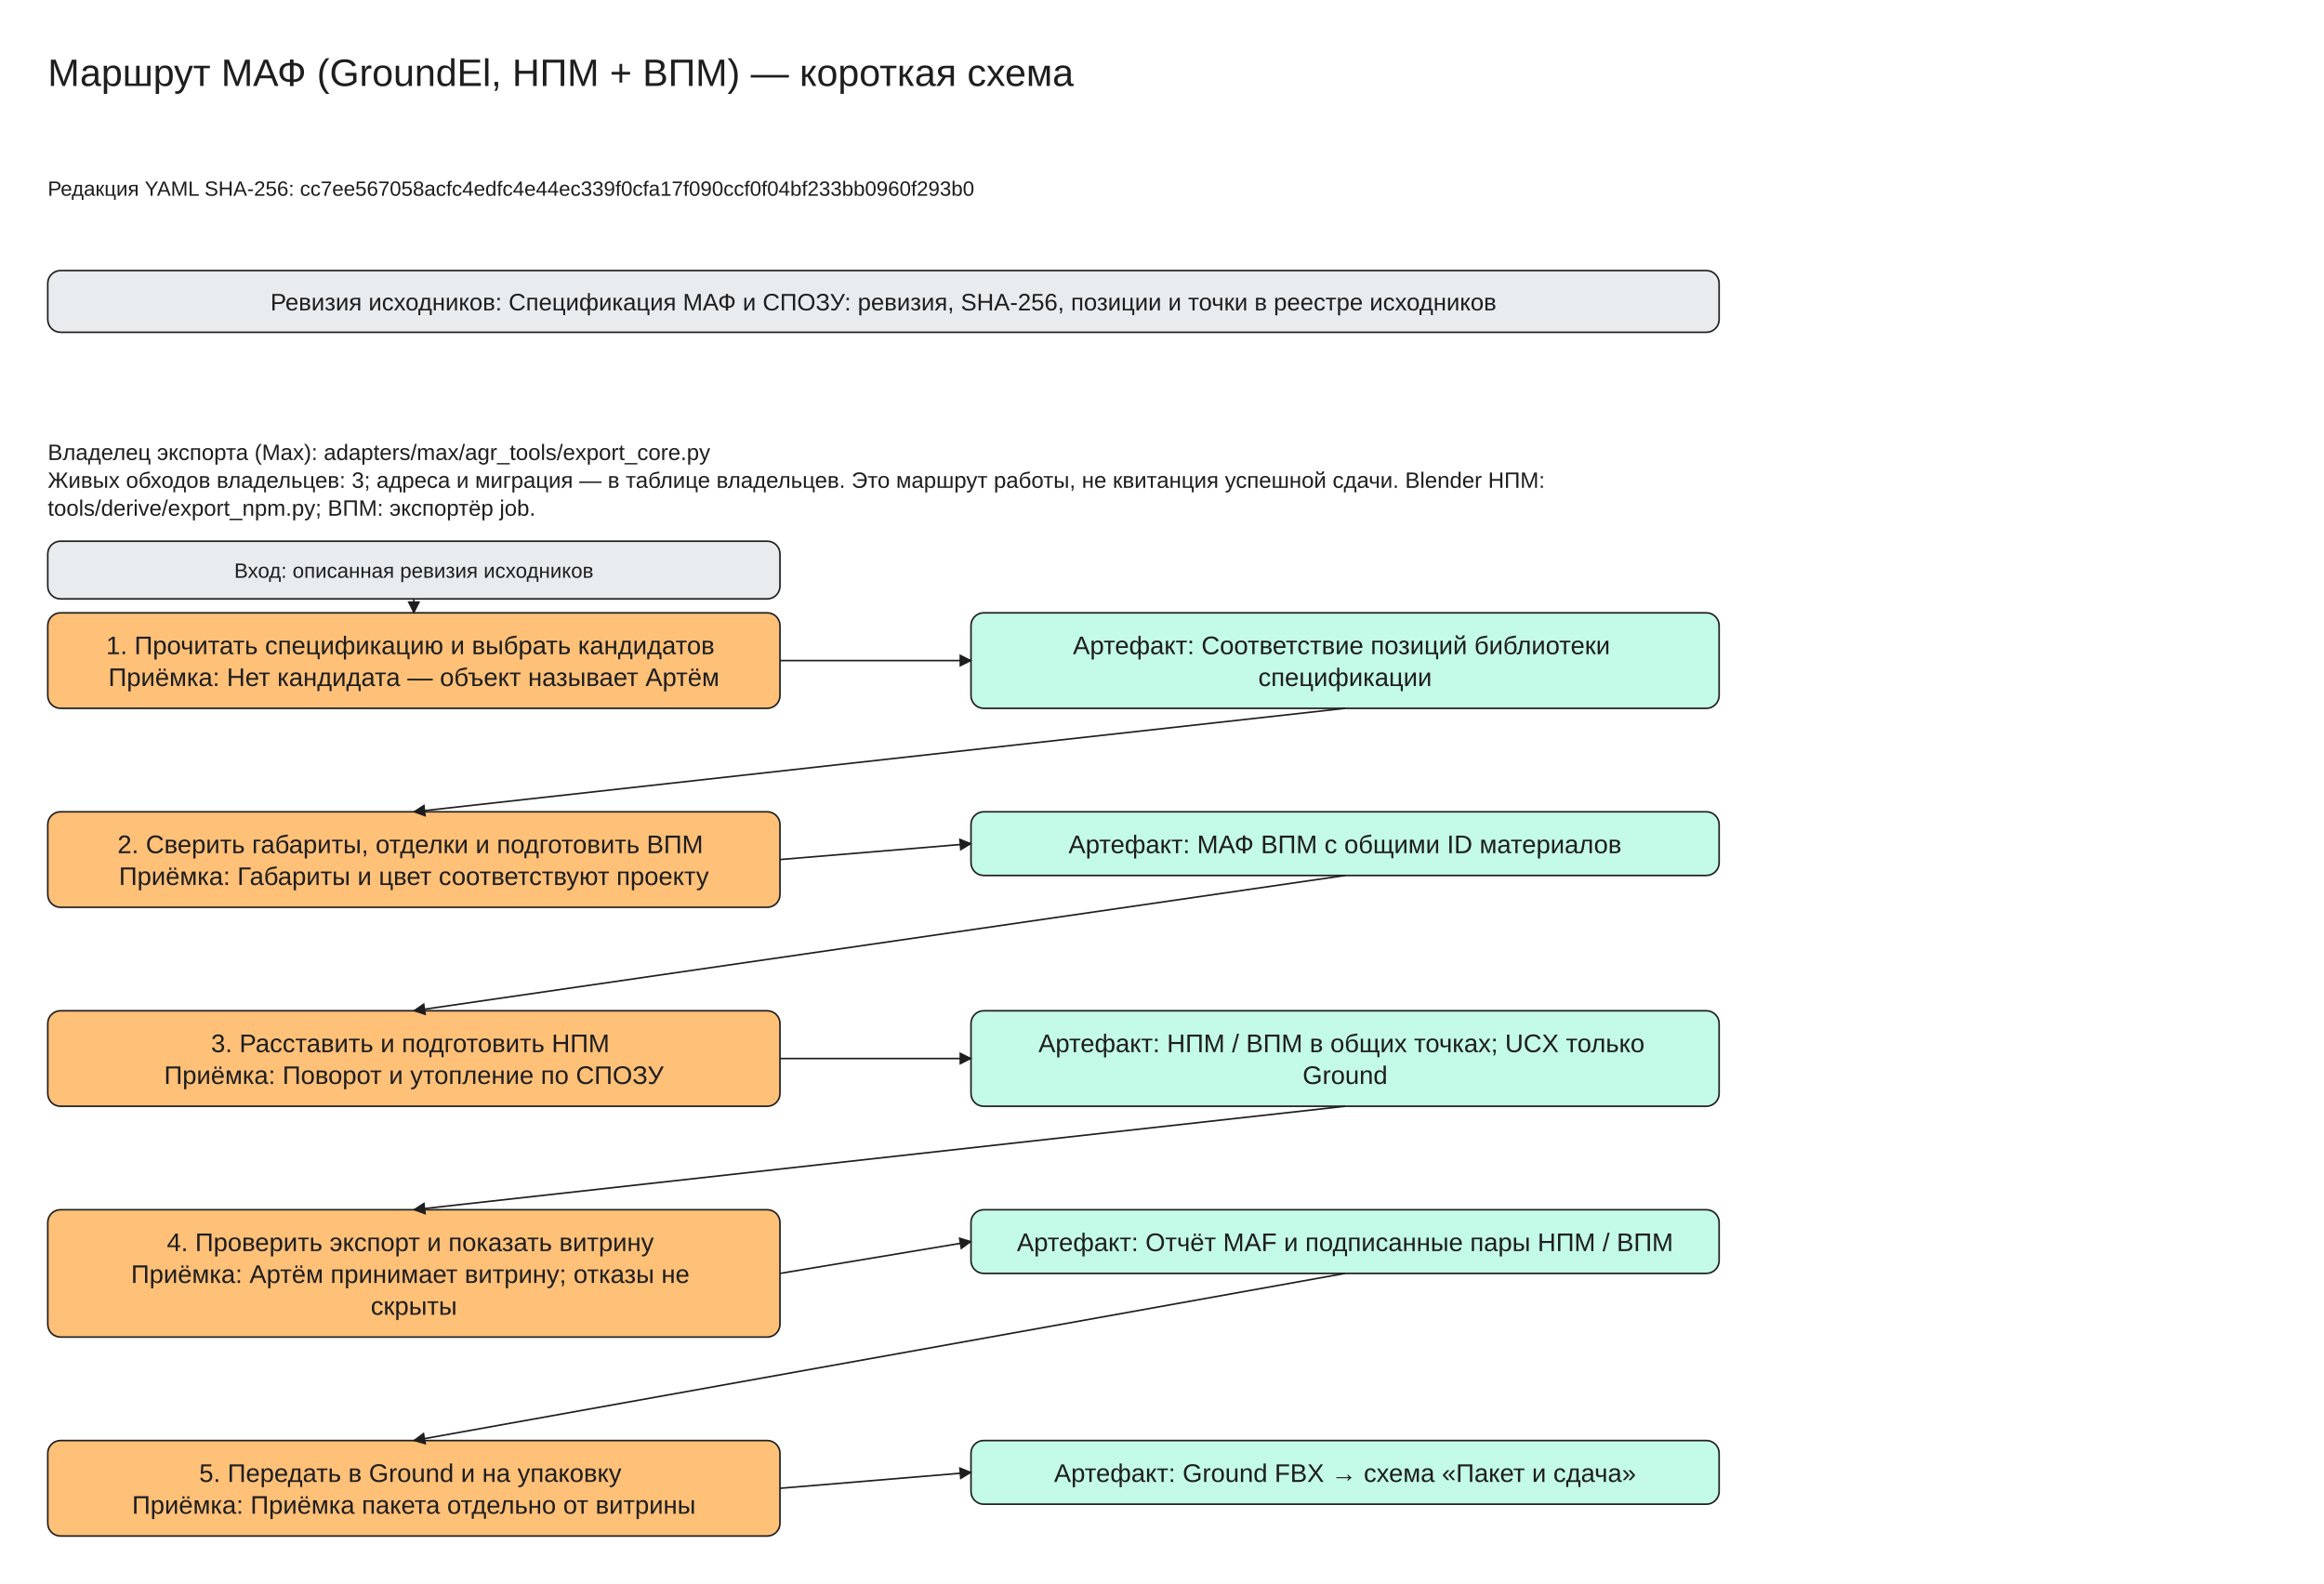
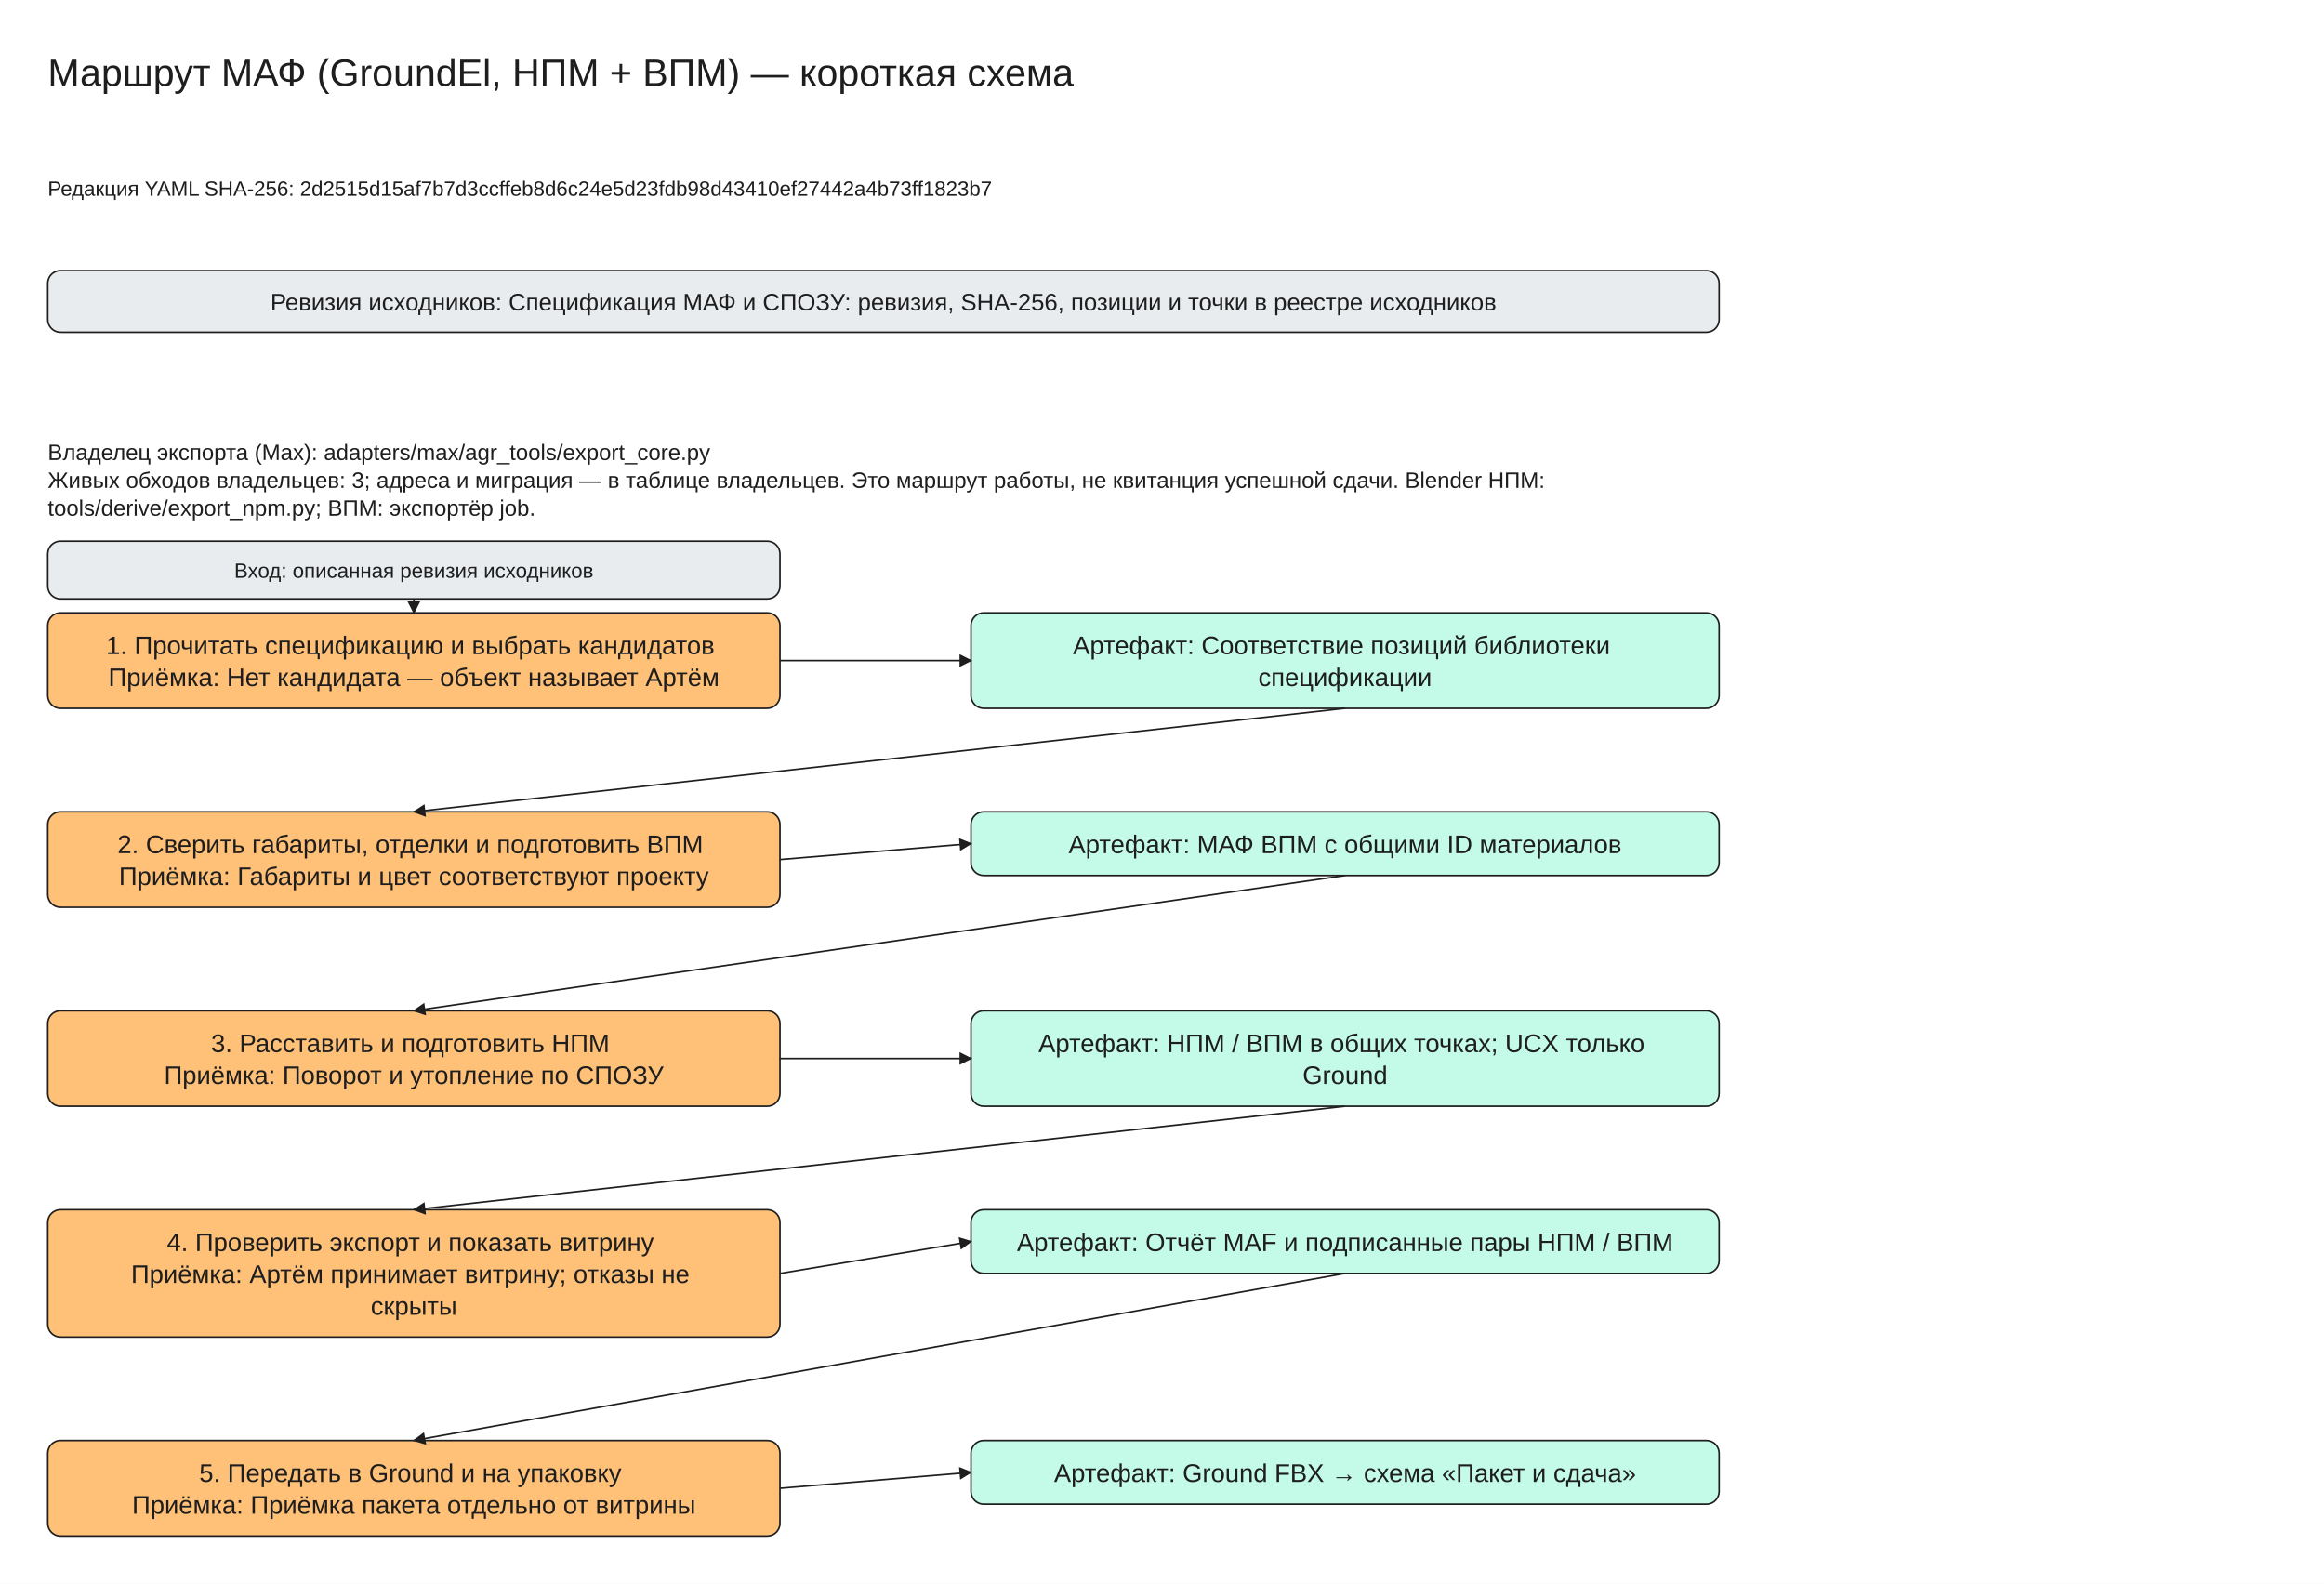
<svg xmlns="http://www.w3.org/2000/svg" viewBox="0 -30 1460 995" width="1460" height="995" font-family="Segoe UI, Arial, sans-serif">
  <defs>
    <marker id="arrow" viewBox="0 0 10 10" refX="9" refY="5" markerWidth="8" markerHeight="8" orient="auto-start-reverse">
      <path d="M0,0 L10,5 L0,10 z" fill="#1e1e1e" />
    </marker>
  </defs>
  <rect x="0" y="-30" width="1460" height="995" fill="#ffffff" />
  <rect x="30" y="140" width="1050" height="38.75" rx="8" fill="#e9ecef" stroke="#1e1e1e" />
  <rect x="30" y="355" width="460" height="60.0" rx="8" fill="#ffc078" stroke="#1e1e1e" />
  <rect x="610" y="355" width="470" height="60.0" rx="8" fill="#c3fae8" stroke="#1e1e1e" />
  <rect x="30" y="310" width="460" height="36.25" rx="8" fill="#e9ecef" stroke="#1e1e1e" />
  <line x1="260.0" y1="346.25" x2="260.0" y2="355.0" stroke="#1e1e1e" marker-end="url(#arrow)" />
  <line x1="490" y1="385.0" x2="610" y2="385.0" stroke="#1e1e1e" marker-end="url(#arrow)" />
  <rect x="30" y="480.0" width="460" height="60.0" rx="8" fill="#ffc078" stroke="#1e1e1e" />
  <rect x="610" y="480.0" width="470" height="40.0" rx="8" fill="#c3fae8" stroke="#1e1e1e" />
  <line x1="845.0" y1="415.0" x2="260.0" y2="480.0" stroke="#1e1e1e" marker-end="url(#arrow)" />
  <line x1="490" y1="510.0" x2="610" y2="500.0" stroke="#1e1e1e" marker-end="url(#arrow)" />
  <rect x="30" y="605.0" width="460" height="60.0" rx="8" fill="#ffc078" stroke="#1e1e1e" />
  <rect x="610" y="605.0" width="470" height="60.0" rx="8" fill="#c3fae8" stroke="#1e1e1e" />
  <line x1="845.0" y1="520.0" x2="260.0" y2="605.0" stroke="#1e1e1e" marker-end="url(#arrow)" />
  <line x1="490" y1="635.0" x2="610" y2="635.0" stroke="#1e1e1e" marker-end="url(#arrow)" />
  <rect x="30" y="730.0" width="460" height="80.0" rx="8" fill="#ffc078" stroke="#1e1e1e" />
  <rect x="610" y="730.0" width="470" height="40.0" rx="8" fill="#c3fae8" stroke="#1e1e1e" />
  <line x1="845.0" y1="665.0" x2="260.0" y2="730.0" stroke="#1e1e1e" marker-end="url(#arrow)" />
  <line x1="490" y1="770.0" x2="610" y2="750.0" stroke="#1e1e1e" marker-end="url(#arrow)" />
  <rect x="30" y="875.0" width="460" height="60.0" rx="8" fill="#ffc078" stroke="#1e1e1e" />
  <rect x="610" y="875.0" width="470" height="40.0" rx="8" fill="#c3fae8" stroke="#1e1e1e" />
  <line x1="845.0" y1="770.0" x2="260.0" y2="875.0" stroke="#1e1e1e" marker-end="url(#arrow)" />
  <line x1="490" y1="905.0" x2="610" y2="895.0" stroke="#1e1e1e" marker-end="url(#arrow)" />
  <text x="30" y="0" font-size="24" text-anchor="start" fill="#1e1e1e">
    <tspan x="30" dy="24">Маршрут МАФ (GroundEl, НПМ + ВПМ) — короткая схема</tspan>
  </text>
  <text x="30" y="80" font-size="13" text-anchor="start" fill="#1e1e1e">
-     <tspan x="30" dy="13">Редакция YAML SHA-256: cc7ee567058acfc4edfc4e44ec339f0cfa17f090ccf0f04bf233bb0960f293b0</tspan>
+     <tspan x="30" dy="13">Редакция YAML SHA-256: 2d2515d15af7b7d3ccffeb8d6c24e5d23fdb98d43410ef27442a4b73ff1823b7</tspan>
  </text>
  <text x="555.0" y="150.0" font-size="15" text-anchor="middle" fill="#1e1e1e">
    <tspan x="555.0" dy="15">Ревизия исходников: Спецификация МАФ и СПОЗУ: ревизия, SHA-256, позиции и точки в реестре исходников</tspan>
  </text>
  <text x="30" y="245" font-size="14" text-anchor="start" fill="#1e1e1e">
    <tspan x="30" dy="14">Владелец экспорта (Max): adapters/max/agr_tools/export_core.py</tspan>
    <tspan x="30" dy="17.5">Живых обходов владельцев: 3; адреса и миграция — в таблице владельцев. Это маршрут работы, не квитанция успешной сдачи. Blender НПМ:</tspan>
    <tspan x="30" dy="17.5">tools/derive/export_npm.py; ВПМ: экспортёр job.</tspan>
  </text>
  <text x="260.0" y="365.0" font-size="16" text-anchor="middle" fill="#1e1e1e">
    <tspan x="260.0" dy="16">1. Прочитать спецификацию и выбрать кандидатов</tspan>
    <tspan x="260.0" dy="20.0">Приёмка: Нет кандидата — объект называет Артём</tspan>
  </text>
  <text x="845.0" y="365.0" font-size="16" text-anchor="middle" fill="#1e1e1e">
    <tspan x="845.0" dy="16">Артефакт: Соответствие позиций библиотеки</tspan>
    <tspan x="845.0" dy="20.0">спецификации</tspan>
  </text>
  <text x="260.0" y="320.0" font-size="13" text-anchor="middle" fill="#1e1e1e">
    <tspan x="260.0" dy="13">Вход: описанная ревизия исходников</tspan>
  </text>
  <text x="260.0" y="490.0" font-size="16" text-anchor="middle" fill="#1e1e1e">
    <tspan x="260.0" dy="16">2. Сверить габариты, отделки и подготовить ВПМ</tspan>
    <tspan x="260.0" dy="20.0">Приёмка: Габариты и цвет соответствуют проекту</tspan>
  </text>
  <text x="845.0" y="490.0" font-size="16" text-anchor="middle" fill="#1e1e1e">
    <tspan x="845.0" dy="16">Артефакт: МАФ ВПМ с общими ID материалов</tspan>
  </text>
  <text x="260.0" y="615.0" font-size="16" text-anchor="middle" fill="#1e1e1e">
    <tspan x="260.0" dy="16">3. Расставить и подготовить НПМ</tspan>
    <tspan x="260.0" dy="20.0">Приёмка: Поворот и утопление по СПОЗУ</tspan>
  </text>
  <text x="845.0" y="615.0" font-size="16" text-anchor="middle" fill="#1e1e1e">
    <tspan x="845.0" dy="16">Артефакт: НПМ / ВПМ в общих точках; UCX только</tspan>
    <tspan x="845.0" dy="20.0">Ground</tspan>
  </text>
  <text x="260.0" y="740.0" font-size="16" text-anchor="middle" fill="#1e1e1e">
    <tspan x="260.0" dy="16">4. Проверить экспорт и показать витрину</tspan>
    <tspan x="260.0" dy="20.0">Приёмка: Артём принимает витрину; отказы не</tspan>
    <tspan x="260.0" dy="20.0">скрыты</tspan>
  </text>
  <text x="845.0" y="740.0" font-size="16" text-anchor="middle" fill="#1e1e1e">
    <tspan x="845.0" dy="16">Артефакт: Отчёт MAF и подписанные пары НПМ / ВПМ</tspan>
  </text>
  <text x="260.0" y="885.0" font-size="16" text-anchor="middle" fill="#1e1e1e">
    <tspan x="260.0" dy="16">5. Передать в Ground и на упаковку</tspan>
    <tspan x="260.0" dy="20.0">Приёмка: Приёмка пакета отдельно от витрины</tspan>
  </text>
  <text x="845.0" y="885.0" font-size="16" text-anchor="middle" fill="#1e1e1e">
    <tspan x="845.0" dy="16">Артефакт: Ground FBX → схема «Пакет и сдача»</tspan>
  </text>
</svg>
